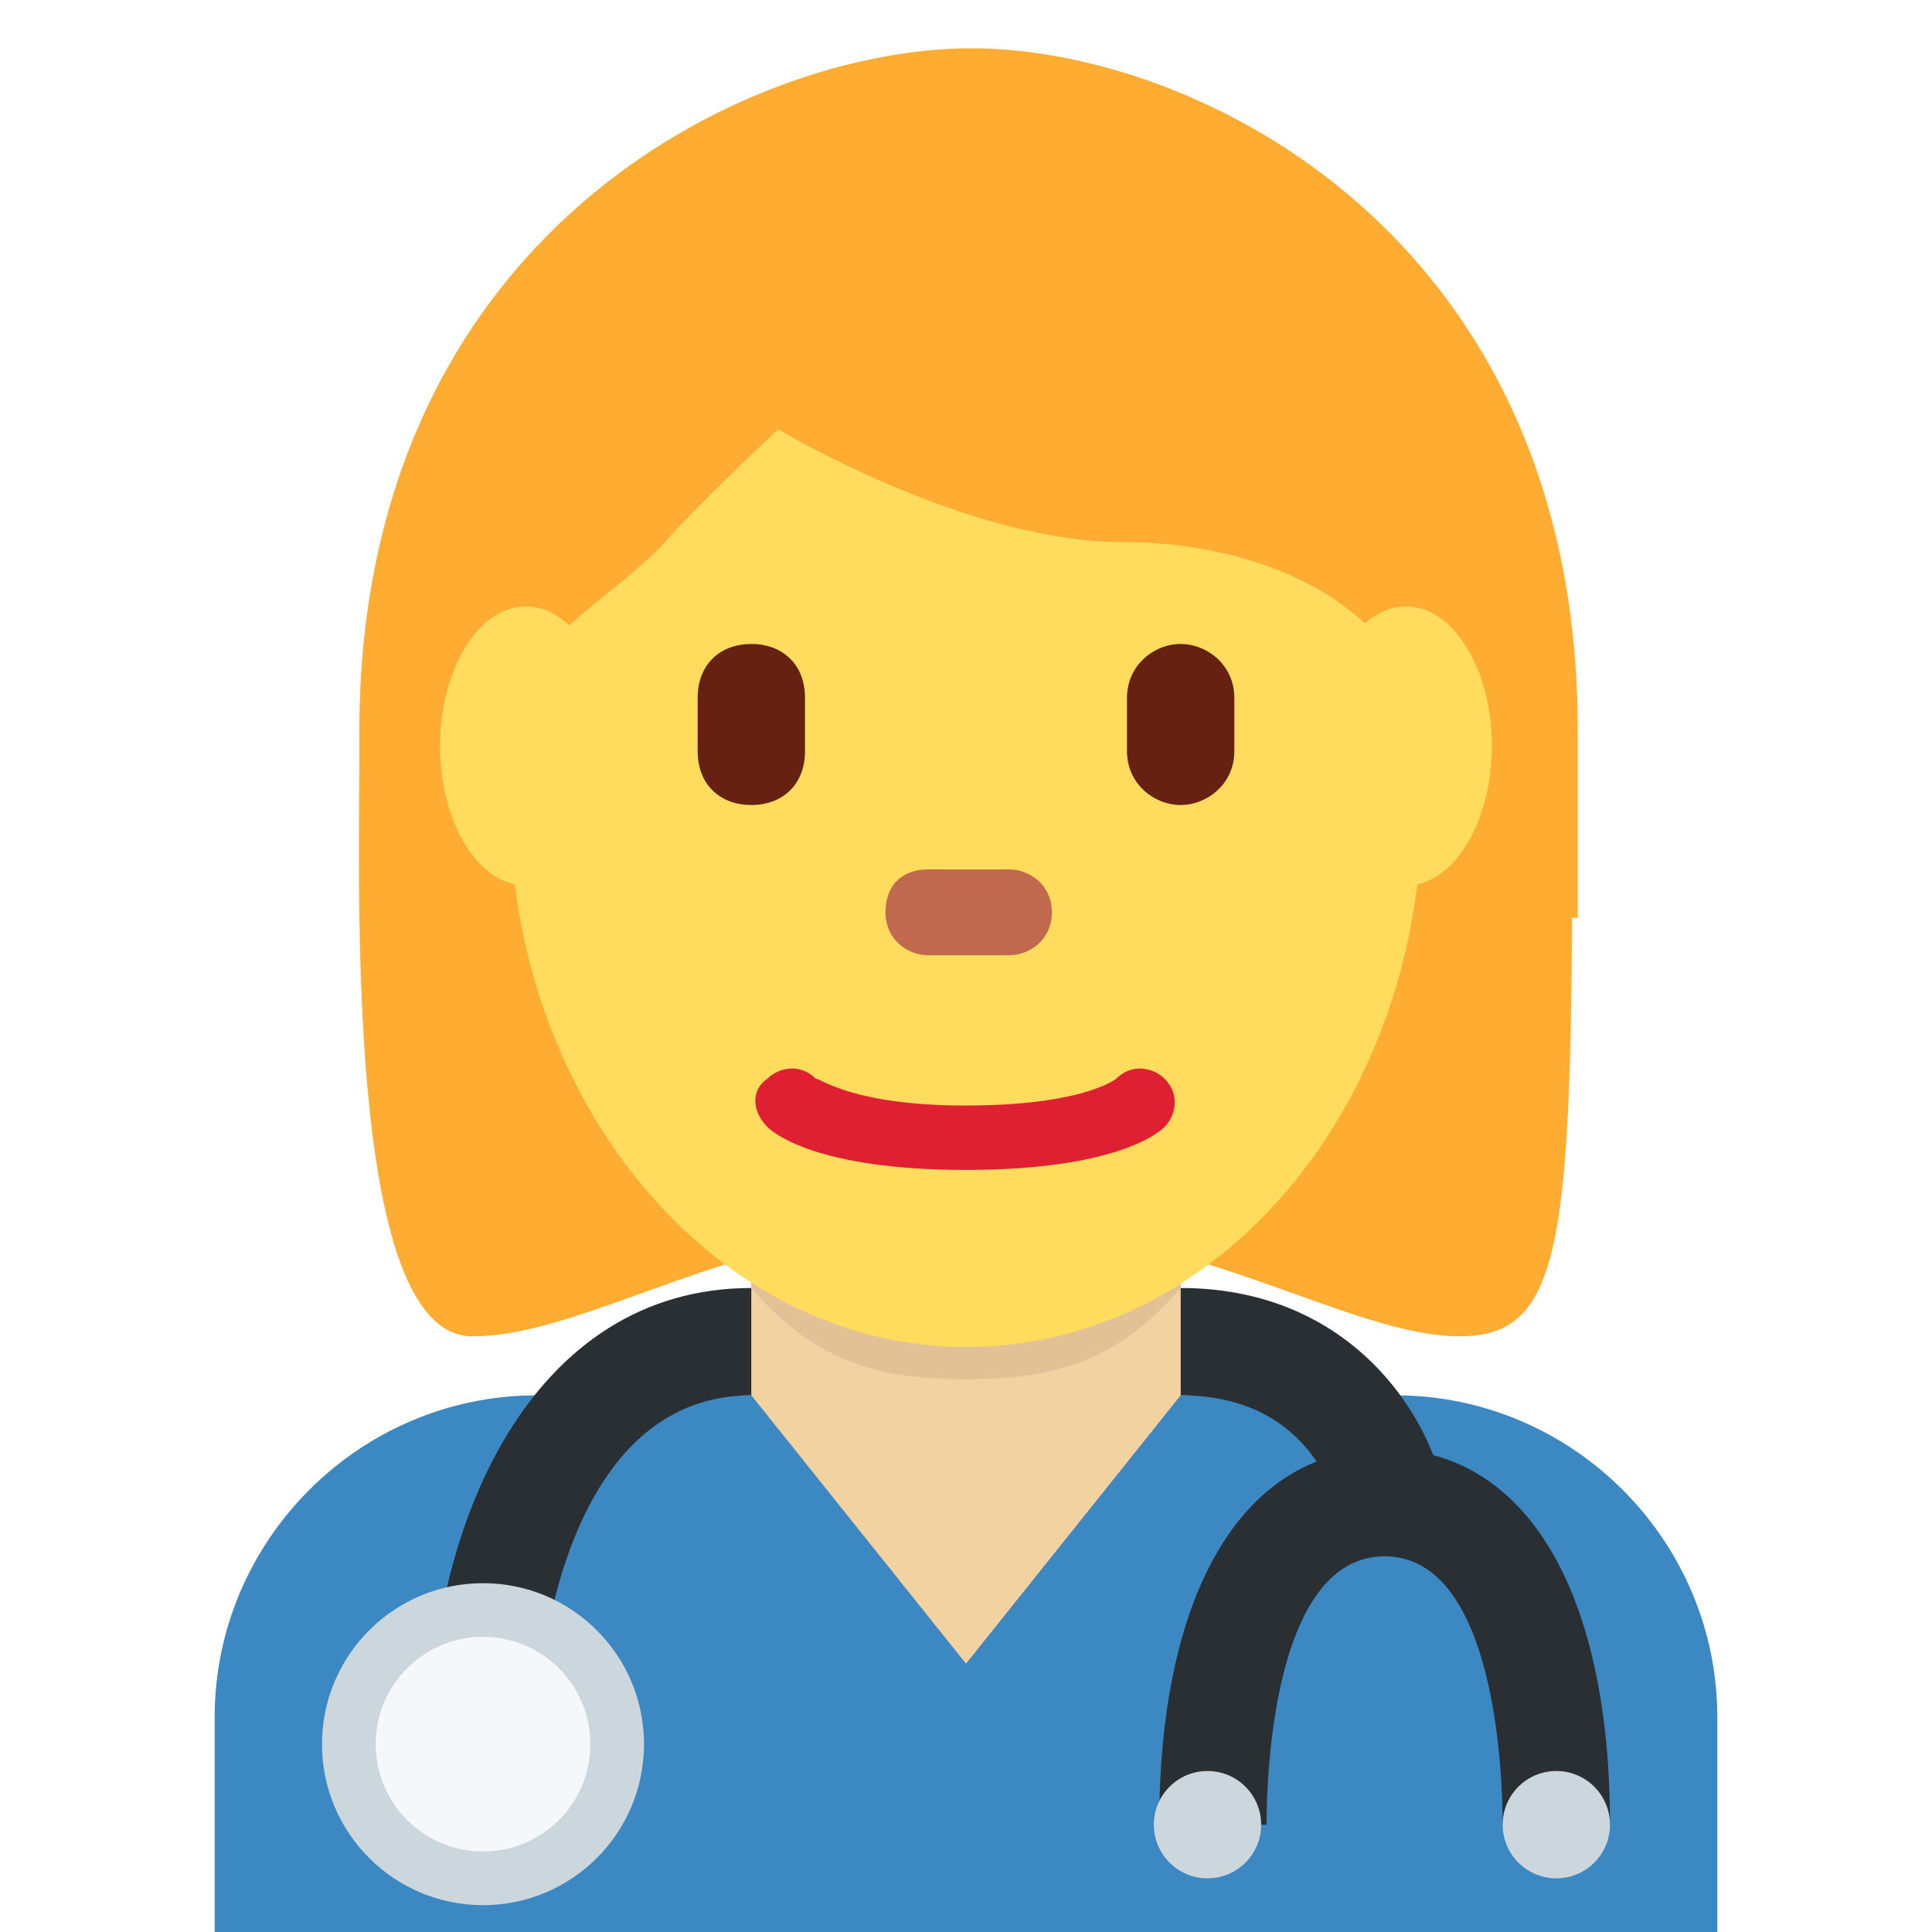
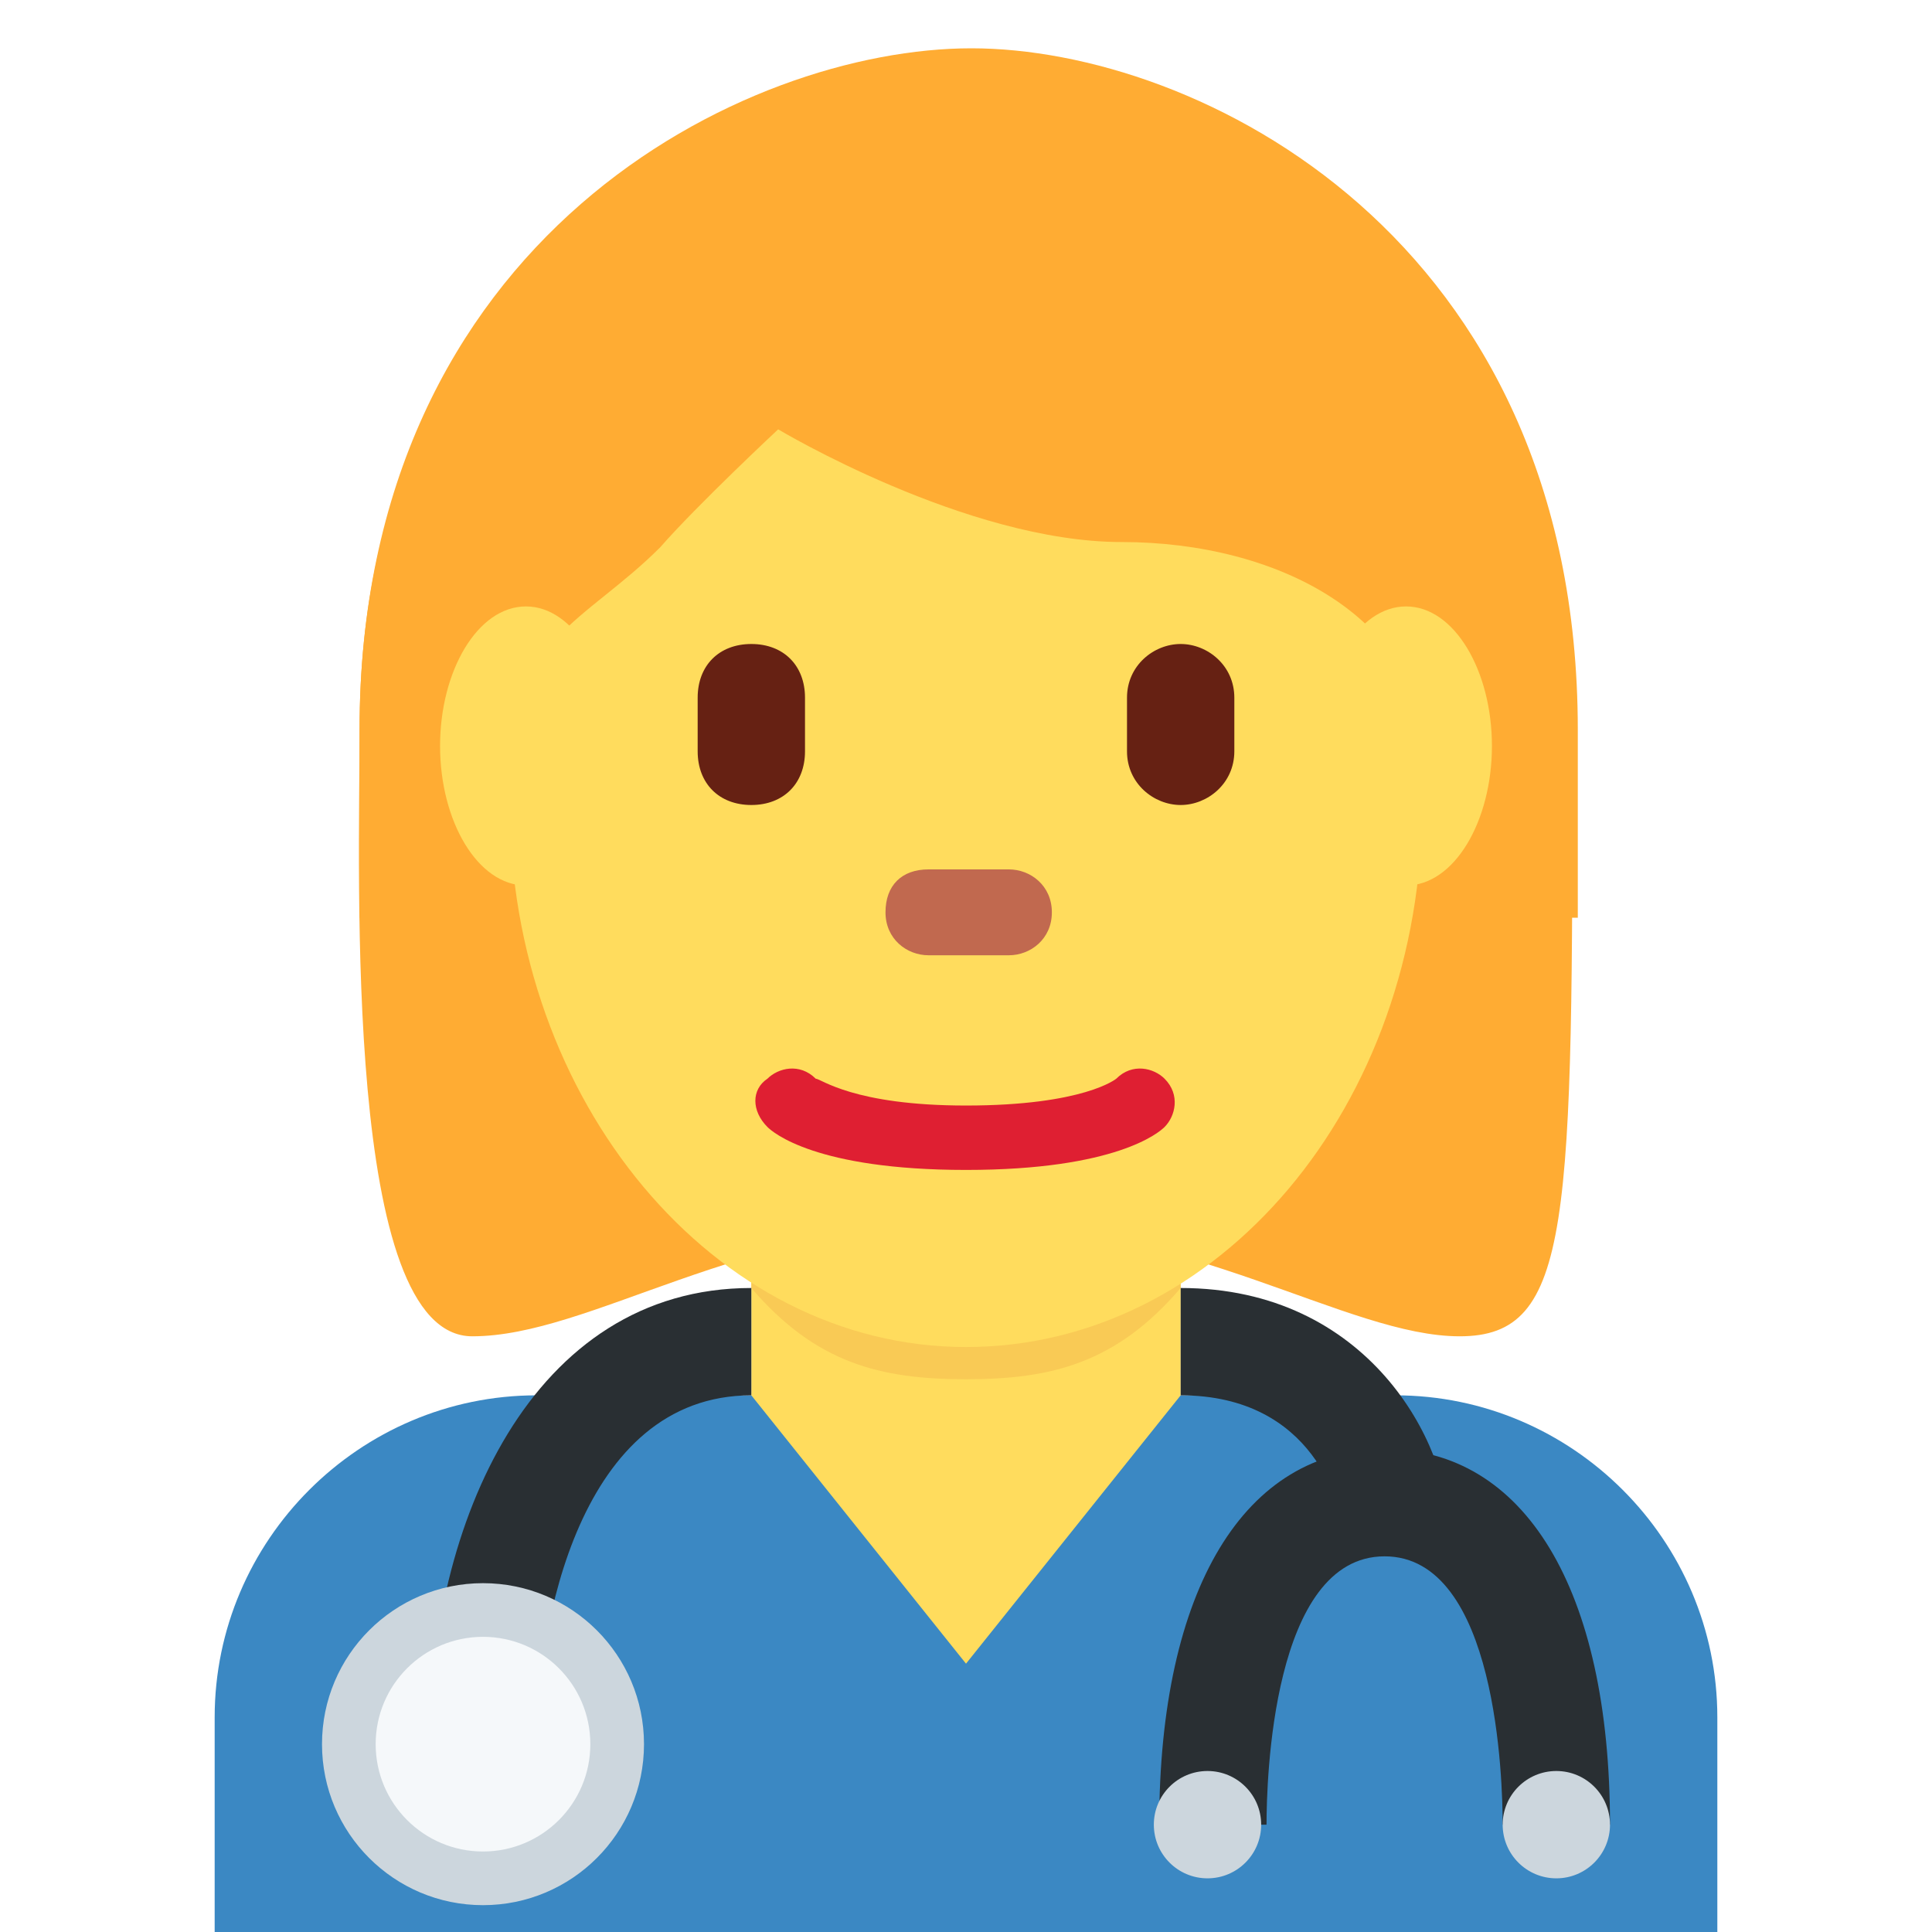
<svg xmlns="http://www.w3.org/2000/svg" version="1.1" id="Layer_1" x="0px" y="0px" viewBox="0 0 36 36" style="enable-background:new 0 0 36 36;" xml:space="preserve">
  <style type="text/css">
	.st0{fill:#FFAC33;}
	.st1{fill:#3B88C3;}
- 	.st2{fill:#F3D2A2;}
- 	.st3{fill:#E2C196;}
- 	.st4{fill:#FFDC5D;}
- 	.st5{fill:#DF1F32;}
- 	.st6{fill:#662113;}
- 	.st7{fill:#C1694F;}
- 	.st8{fill:#292F33;}
- 	.st9{fill:#CCD6DD;}
- 	.st10{fill:#F5F8FA;}
+ 	.st2{fill:#FFDC5D;}
+ 	.st3{fill:#F9CA55;}
+ 	.st4{fill:#DF1F32;}
+ 	.st5{fill:#662113;}
+ 	.st6{fill:#C1694F;}
+ 	.st7{fill:#292F33;}
+ 	.st8{fill:#CCD6DD;}
+ 	.st9{fill:#F5F8FA;}
</style>
  <path class="st0" d="M18,2.3c4.2,0,11.3,2.1,11.3,11.3s0,11.3-2.1,11.3s-5-2.1-9.2-2.1s-7,2.1-9.2,2.1c-2.4,0-2.1-8.5-2.1-11.3  C6.7,4.4,13.8,2.3,18,2.3z" />
  <path class="st1" d="M32,36v-4c0-3.3-2.7-6-6-6H10c-3.3,0-6,2.7-6,6v4H32z" />
  <path class="st2" d="M14,26l4,5l4-5v-4h-8V26z" />
  <path class="st3" d="M14,24c1.2,1.4,2.4,1.7,4,1.7c1.6,0,2.8-0.3,4-1.7v-4h-8V24z" />
-   <path class="st4" d="M9.5,15c0-5.6,3.8-10.1,8.5-10.1s8.5,4.5,8.5,10.1S22.7,25.1,18,25.1C13.3,25.1,9.5,20.5,9.5,15" />
+   <path class="st2" d="M9.5,15c0-5.6,3.8-10.1,8.5-10.1s8.5,4.5,8.5,10.1S22.7,25.1,18,25.1C13.3,25.1,9.5,20.5,9.5,15" />
  <path class="st0" d="M7.4,17.2c0-0.2,0-0.5,0-0.7c0-3.5,2.1,0.4,2.1-2.1c0-2.5,1.4-2.8,2.8-4.2C13,9.4,14.5,8,14.5,8  s3.5,2.1,6.4,2.1s5.7,1.4,5.7,4.2s2.1-1.4,2.1,2.1c0,0.3,0,0.5,0,0.7h0.7c0-1,0-2.2,0-3.5c0-9.2-7.1-12.7-11.3-12.7  S6.7,4.4,6.7,13.6c0,0.8,0,2.1,0,3.5H7.4z" />
-   <path class="st4" d="M11.4,13.9c0,1.4-0.7,2.6-1.6,2.6s-1.6-1.2-1.6-2.6s0.7-2.6,1.6-2.6C10.7,11.3,11.4,12.5,11.4,13.9 M27.8,13.9  c0,1.4-0.7,2.6-1.6,2.6c-0.9,0-1.6-1.2-1.6-2.6s0.7-2.6,1.6-2.6C27.1,11.3,27.8,12.5,27.8,13.9" />
-   <path class="st5" d="M18,21.8c-2.8,0-3.6-0.7-3.7-0.8c-0.3-0.3-0.3-0.7,0-0.9c0.2-0.2,0.6-0.3,0.9,0c0.1,0,0.7,0.5,2.8,0.5  c2.2,0,2.8-0.5,2.8-0.5c0.3-0.3,0.7-0.2,0.9,0c0.3,0.3,0.2,0.7,0,0.9C21.6,21.1,20.8,21.8,18,21.8" />
-   <path class="st6" d="M14,15c-0.6,0-1-0.4-1-1v-1c0-0.6,0.4-1,1-1s1,0.4,1,1v1C15,14.6,14.6,15,14,15 M22,15c-0.5,0-1-0.4-1-1v-1  c0-0.6,0.5-1,1-1s1,0.4,1,1v1C23,14.6,22.5,15,22,15" />
-   <path class="st7" d="M18.8,17.8h-1.5c-0.4,0-0.8-0.3-0.8-0.8s0.3-0.8,0.8-0.8h1.5c0.4,0,0.8,0.3,0.8,0.8S19.2,17.8,18.8,17.8" />
-   <path class="st8" d="M10,32.5H8c0-4.1,1.9-8.5,6-8.5v2C10.8,26,10,30.3,10,32.5z M27,28.5h-2c0-0.4-0.5-2.5-3-2.5v-2  C25.5,24,27,26.9,27,28.5z" />
-   <circle class="st9" cx="9" cy="32.5" r="3" />
-   <circle class="st10" cx="9" cy="32.5" r="2" />
-   <path class="st8" d="M30,34h-2c0-0.8-0.1-5-2.2-5s-2.2,4.2-2.2,5h-2c0-4.4,1.6-7,4.2-7S30,29.6,30,34z" />
-   <circle class="st9" cx="22.5" cy="34" r="1" />
-   <circle class="st9" cx="29" cy="34" r="1" />
+   <path class="st2" d="M11.4,13.9c0,1.4-0.7,2.6-1.6,2.6s-1.6-1.2-1.6-2.6s0.7-2.6,1.6-2.6C10.7,11.3,11.4,12.5,11.4,13.9 M27.8,13.9  c0,1.4-0.7,2.6-1.6,2.6c-0.9,0-1.6-1.2-1.6-2.6s0.7-2.6,1.6-2.6C27.1,11.3,27.8,12.5,27.8,13.9" />
+   <path class="st4" d="M18,21.8c-2.8,0-3.6-0.7-3.7-0.8c-0.3-0.3-0.3-0.7,0-0.9c0.2-0.2,0.6-0.3,0.9,0c0.1,0,0.7,0.5,2.8,0.5  c2.2,0,2.8-0.5,2.8-0.5c0.3-0.3,0.7-0.2,0.9,0c0.3,0.3,0.2,0.7,0,0.9C21.6,21.1,20.8,21.8,18,21.8" />
+   <path class="st5" d="M14,15c-0.6,0-1-0.4-1-1v-1c0-0.6,0.4-1,1-1s1,0.4,1,1v1C15,14.6,14.6,15,14,15 M22,15c-0.5,0-1-0.4-1-1v-1  c0-0.6,0.5-1,1-1s1,0.4,1,1v1C23,14.6,22.5,15,22,15" />
+   <path class="st6" d="M18.8,17.8h-1.5c-0.4,0-0.8-0.3-0.8-0.8s0.3-0.8,0.8-0.8h1.5c0.4,0,0.8,0.3,0.8,0.8S19.2,17.8,18.8,17.8" />
+   <path class="st7" d="M10,32.5H8c0-4.1,1.9-8.5,6-8.5v2C10.8,26,10,30.3,10,32.5z M27,28.5h-2c0-0.4-0.5-2.5-3-2.5v-2  C25.5,24,27,26.9,27,28.5z" />
+   <circle class="st8" cx="9" cy="32.5" r="3" />
+   <circle class="st9" cx="9" cy="32.5" r="2" />
+   <path class="st7" d="M30,34h-2c0-0.8-0.1-5-2.2-5s-2.2,4.2-2.2,5h-2c0-4.4,1.6-7,4.2-7S30,29.6,30,34z" />
+   <circle class="st8" cx="22.5" cy="34" r="1" />
+   <circle class="st8" cx="29" cy="34" r="1" />
</svg>
